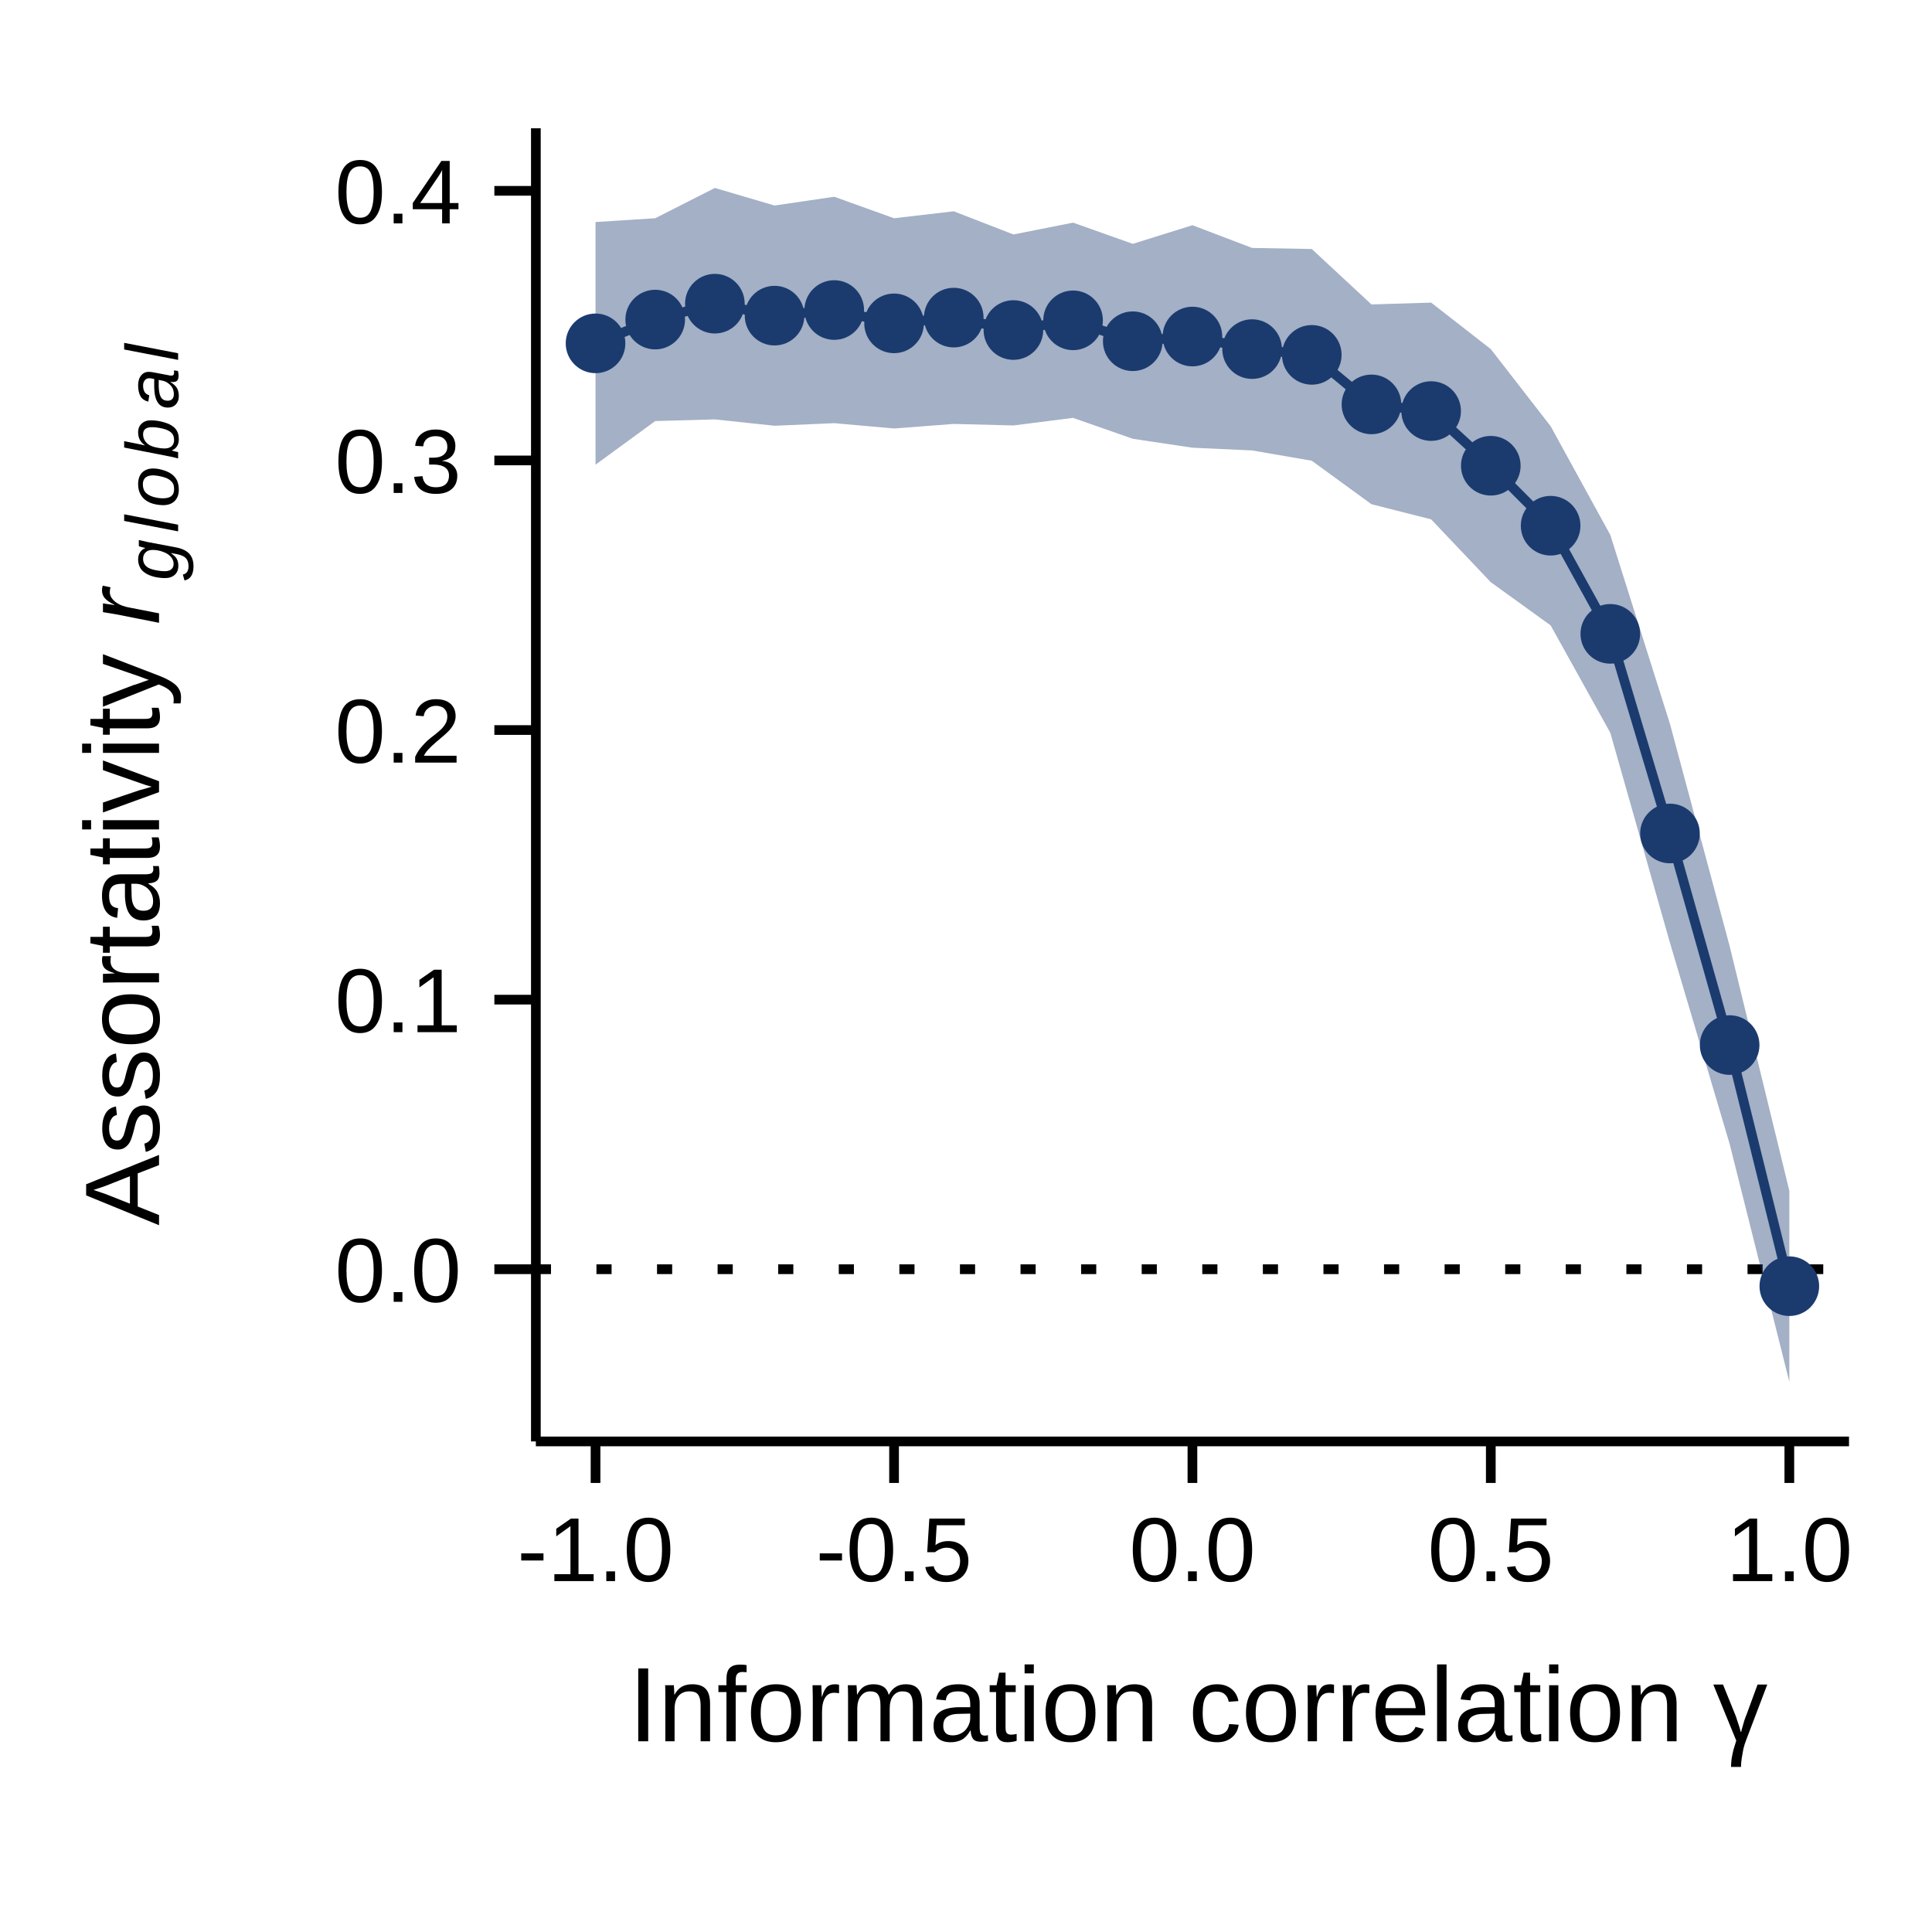
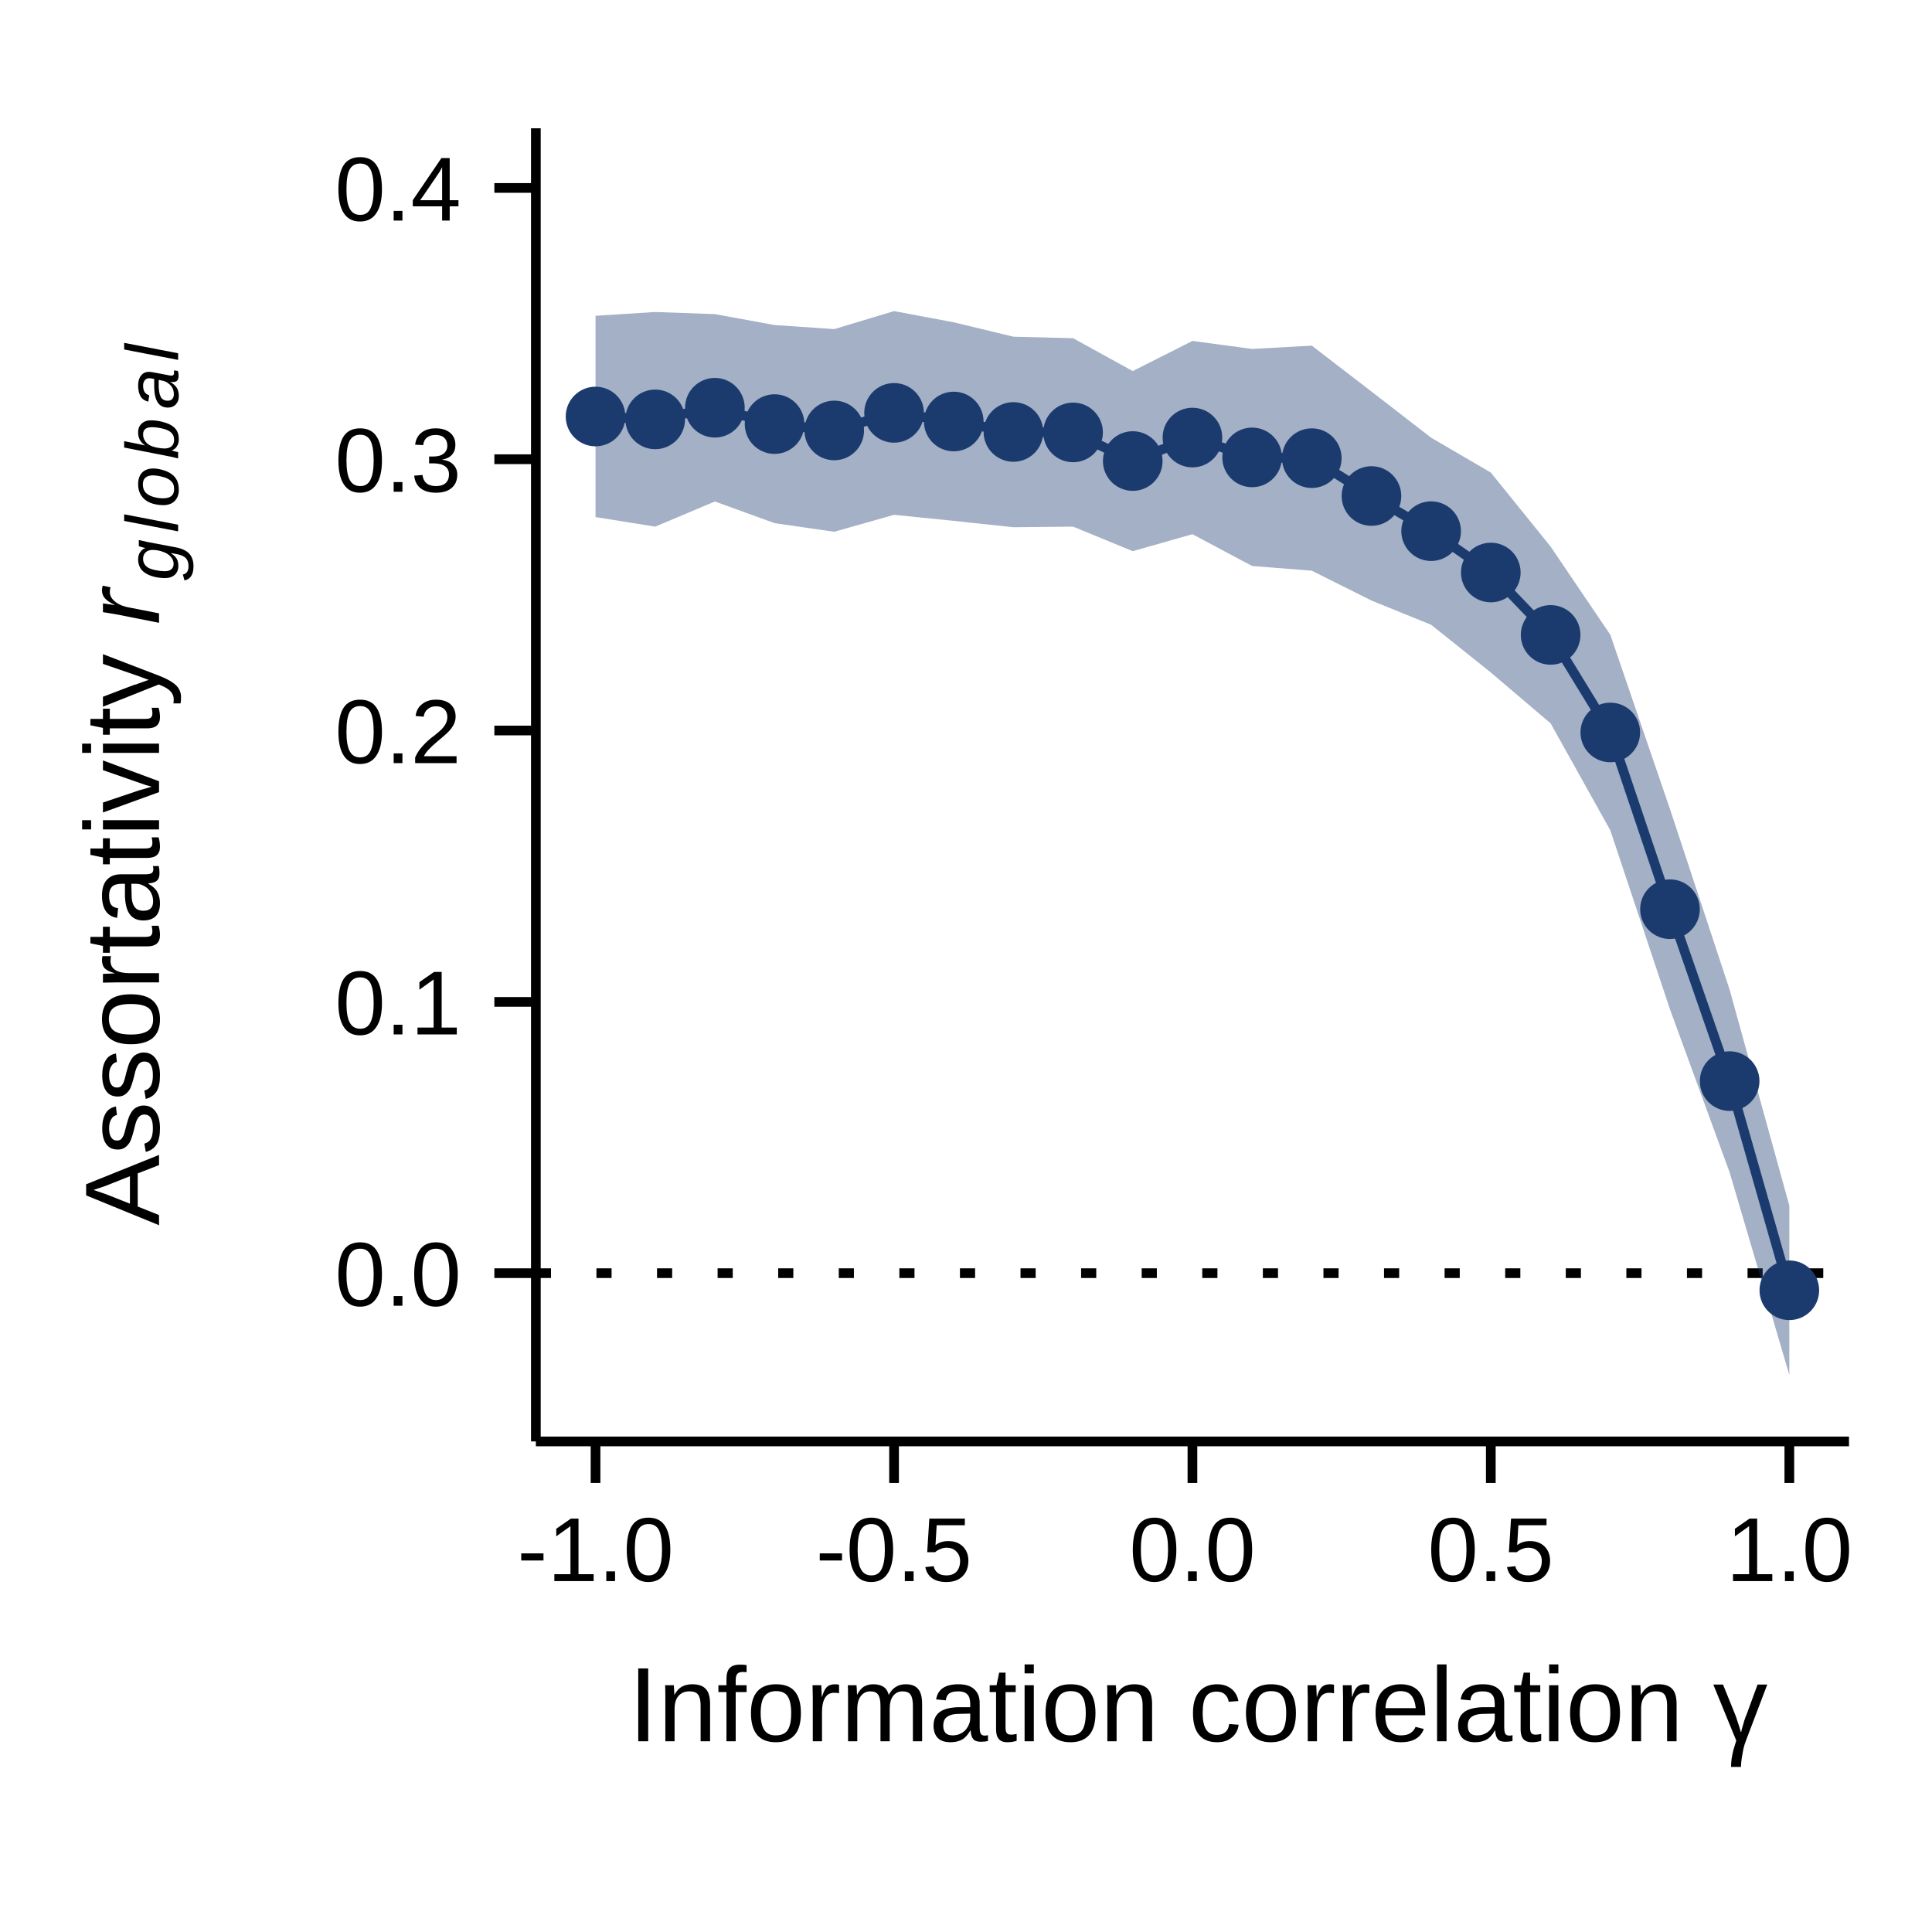
<svg xmlns="http://www.w3.org/2000/svg" viewBox="0 0 127.56 127.56">
  <defs>
    <style type="text/css">
    line, polyline, path, rect, circle {
      fill: none;
      stroke: #000000;
      stroke-linecap: round;
      stroke-linejoin: round;
      stroke-miterlimit: 10.00;
    }
  </style>
  </defs>
  <rect width="100%" height="100%" style="stroke: none; fill: #FFFFFF;" />
  <defs>
    <clipPath id="cpMHwxMjcuNTU5fDEyNC41NzJ8Mi45ODY4Mg==">
      <rect x="0.00" y="2.99" width="127.56" height="121.59" />
    </clipPath>
  </defs>
  <rect x="0.00" y="2.99" width="127.56" height="121.59" style="stroke-width: 1.07; stroke: #FFFFFF; fill: #FFFFFF;" clip-path="url(#cpMHwxMjcuNTU5fDEyNC41NzJ8Mi45ODY4Mg==)" />
  <defs>
    <clipPath id="cpMHwxMjcuNTU5fDEyNy41NTl8MA==">
      <rect x="0.00" y="0.00" width="127.56" height="127.56" />
    </clipPath>
  </defs>
  <defs>
    <clipPath id="cpMzUuMzc5N3wxMjIuMDh8OTUuMTY2Mnw4LjQ2NjI3">
      <rect x="35.38" y="8.47" width="86.70" height="86.70" />
    </clipPath>
  </defs>
  <rect x="35.38" y="8.47" width="86.70" height="86.70" style="stroke-width: 1.07; stroke: none; fill: #FFFFFF;" clip-path="url(#cpMzUuMzc5N3wxMjIuMDh8OTUuMTY2Mnw4LjQ2NjI3)" />
-   <line x1="35.38" y1="83.80" x2="122.08" y2="83.80" style="stroke-width: 0.64; stroke-dasharray: 1.00,3.00; stroke-linecap: butt;" clip-path="url(#cpMzUuMzc5N3wxMjIuMDh8OTUuMTY2Mnw4LjQ2NjI3)" />
-   <polyline points="39.32,14.66 43.26,14.41 47.20,12.41 51.14,13.57 55.08,12.99 59.03,14.41 62.97,13.95 66.91,15.48 70.85,14.70 74.79,16.10 78.73,14.87 82.67,16.37 86.61,16.44 90.55,20.10 94.49,19.98 98.43,23.05 102.38,28.14 106.32,35.32 110.26,47.80 114.20,62.47 118.14,78.62 118.14,91.23 114.20,75.53 110.26,62.25 106.32,48.38 102.38,41.29 98.43,38.44 94.49,34.29 90.55,33.29 86.61,30.42 82.67,29.74 78.73,29.56 74.79,28.97 70.85,27.59 66.91,28.09 62.97,27.99 59.03,28.29 55.08,27.94 51.14,28.11 47.20,27.69 43.26,27.80 39.32,30.68 " style="stroke-width: 1.07; stroke: none; fill: #1B3B6F; fill-opacity: 0.40;" clip-path="url(#cpMzUuMzc5N3wxMjIuMDh8OTUuMTY2Mnw4LjQ2NjI3)" />
-   <polyline points="39.32,22.67 43.26,21.10 47.20,20.05 51.14,20.84 55.08,20.47 59.03,21.35 62.97,20.97 66.91,21.79 70.85,21.15 74.79,22.53 78.73,22.22 82.67,23.05 86.61,23.43 90.55,26.70 94.49,27.14 98.43,30.75 102.38,34.71 106.32,41.85 110.26,55.03 114.20,69.00 118.14,84.92 " style="stroke-width: 0.64; stroke: #1B3B6F; stroke-linecap: butt;" clip-path="url(#cpMzUuMzc5N3wxMjIuMDh8OTUuMTY2Mnw4LjQ2NjI3)" />
-   <circle cx="39.32" cy="22.67" r="1.21pt" style="stroke-width: 0.71; stroke: #1B3B6F; fill: #1B3B6F;" clip-path="url(#cpMzUuMzc5N3wxMjIuMDh8OTUuMTY2Mnw4LjQ2NjI3)" />
-   <circle cx="43.26" cy="21.10" r="1.21pt" style="stroke-width: 0.71; stroke: #1B3B6F; fill: #1B3B6F;" clip-path="url(#cpMzUuMzc5N3wxMjIuMDh8OTUuMTY2Mnw4LjQ2NjI3)" />
-   <circle cx="47.20" cy="20.05" r="1.21pt" style="stroke-width: 0.71; stroke: #1B3B6F; fill: #1B3B6F;" clip-path="url(#cpMzUuMzc5N3wxMjIuMDh8OTUuMTY2Mnw4LjQ2NjI3)" />
-   <circle cx="51.14" cy="20.84" r="1.21pt" style="stroke-width: 0.71; stroke: #1B3B6F; fill: #1B3B6F;" clip-path="url(#cpMzUuMzc5N3wxMjIuMDh8OTUuMTY2Mnw4LjQ2NjI3)" />
-   <circle cx="55.08" cy="20.47" r="1.21pt" style="stroke-width: 0.71; stroke: #1B3B6F; fill: #1B3B6F;" clip-path="url(#cpMzUuMzc5N3wxMjIuMDh8OTUuMTY2Mnw4LjQ2NjI3)" />
-   <circle cx="59.03" cy="21.35" r="1.21pt" style="stroke-width: 0.71; stroke: #1B3B6F; fill: #1B3B6F;" clip-path="url(#cpMzUuMzc5N3wxMjIuMDh8OTUuMTY2Mnw4LjQ2NjI3)" />
-   <circle cx="62.97" cy="20.97" r="1.21pt" style="stroke-width: 0.71; stroke: #1B3B6F; fill: #1B3B6F;" clip-path="url(#cpMzUuMzc5N3wxMjIuMDh8OTUuMTY2Mnw4LjQ2NjI3)" />
-   <circle cx="66.91" cy="21.79" r="1.21pt" style="stroke-width: 0.71; stroke: #1B3B6F; fill: #1B3B6F;" clip-path="url(#cpMzUuMzc5N3wxMjIuMDh8OTUuMTY2Mnw4LjQ2NjI3)" />
-   <circle cx="70.85" cy="21.15" r="1.21pt" style="stroke-width: 0.71; stroke: #1B3B6F; fill: #1B3B6F;" clip-path="url(#cpMzUuMzc5N3wxMjIuMDh8OTUuMTY2Mnw4LjQ2NjI3)" />
-   <circle cx="74.79" cy="22.53" r="1.21pt" style="stroke-width: 0.71; stroke: #1B3B6F; fill: #1B3B6F;" clip-path="url(#cpMzUuMzc5N3wxMjIuMDh8OTUuMTY2Mnw4LjQ2NjI3)" />
-   <circle cx="78.73" cy="22.22" r="1.21pt" style="stroke-width: 0.71; stroke: #1B3B6F; fill: #1B3B6F;" clip-path="url(#cpMzUuMzc5N3wxMjIuMDh8OTUuMTY2Mnw4LjQ2NjI3)" />
-   <circle cx="82.67" cy="23.05" r="1.21pt" style="stroke-width: 0.71; stroke: #1B3B6F; fill: #1B3B6F;" clip-path="url(#cpMzUuMzc5N3wxMjIuMDh8OTUuMTY2Mnw4LjQ2NjI3)" />
-   <circle cx="86.61" cy="23.43" r="1.21pt" style="stroke-width: 0.71; stroke: #1B3B6F; fill: #1B3B6F;" clip-path="url(#cpMzUuMzc5N3wxMjIuMDh8OTUuMTY2Mnw4LjQ2NjI3)" />
-   <circle cx="90.55" cy="26.70" r="1.21pt" style="stroke-width: 0.71; stroke: #1B3B6F; fill: #1B3B6F;" clip-path="url(#cpMzUuMzc5N3wxMjIuMDh8OTUuMTY2Mnw4LjQ2NjI3)" />
-   <circle cx="94.49" cy="27.14" r="1.21pt" style="stroke-width: 0.71; stroke: #1B3B6F; fill: #1B3B6F;" clip-path="url(#cpMzUuMzc5N3wxMjIuMDh8OTUuMTY2Mnw4LjQ2NjI3)" />
-   <circle cx="98.43" cy="30.75" r="1.21pt" style="stroke-width: 0.71; stroke: #1B3B6F; fill: #1B3B6F;" clip-path="url(#cpMzUuMzc5N3wxMjIuMDh8OTUuMTY2Mnw4LjQ2NjI3)" />
-   <circle cx="102.38" cy="34.71" r="1.21pt" style="stroke-width: 0.71; stroke: #1B3B6F; fill: #1B3B6F;" clip-path="url(#cpMzUuMzc5N3wxMjIuMDh8OTUuMTY2Mnw4LjQ2NjI3)" />
-   <circle cx="106.32" cy="41.85" r="1.21pt" style="stroke-width: 0.71; stroke: #1B3B6F; fill: #1B3B6F;" clip-path="url(#cpMzUuMzc5N3wxMjIuMDh8OTUuMTY2Mnw4LjQ2NjI3)" />
-   <circle cx="110.26" cy="55.03" r="1.21pt" style="stroke-width: 0.71; stroke: #1B3B6F; fill: #1B3B6F;" clip-path="url(#cpMzUuMzc5N3wxMjIuMDh8OTUuMTY2Mnw4LjQ2NjI3)" />
-   <circle cx="114.20" cy="69.00" r="1.21pt" style="stroke-width: 0.71; stroke: #1B3B6F; fill: #1B3B6F;" clip-path="url(#cpMzUuMzc5N3wxMjIuMDh8OTUuMTY2Mnw4LjQ2NjI3)" />
-   <circle cx="118.14" cy="84.92" r="1.21pt" style="stroke-width: 0.71; stroke: #1B3B6F; fill: #1B3B6F;" clip-path="url(#cpMzUuMzc5N3wxMjIuMDh8OTUuMTY2Mnw4LjQ2NjI3)" />
+   <line x1="35.38" y1="84.06" x2="122.08" y2="84.06" style="stroke-width: 0.64; stroke-dasharray: 1.00,3.00; stroke-linecap: butt;" clip-path="url(#cpMzUuMzc5N3wxMjIuMDh8OTUuMTY2Mnw4LjQ2NjI3)" />
+   <polyline points="39.32,20.85 43.26,20.60 47.20,20.74 51.14,21.46 55.08,21.73 59.03,20.54 62.97,21.28 66.91,22.23 70.85,22.33 74.79,24.50 78.73,22.51 82.67,23.04 86.61,22.82 90.55,25.85 94.49,28.90 98.43,31.20 102.38,36.09 106.32,41.91 110.26,53.42 114.20,65.35 118.14,79.60 118.14,90.78 114.20,77.41 110.26,66.64 106.32,54.82 102.38,47.76 98.43,44.40 94.49,41.25 90.55,39.65 86.61,37.68 82.67,37.37 78.73,35.27 74.79,36.39 70.85,34.77 66.91,34.81 62.97,34.39 59.03,33.99 55.08,35.11 51.14,34.54 47.20,33.11 43.26,34.77 39.32,34.14 " style="stroke-width: 1.07; stroke: none; fill: #1B3B6F; fill-opacity: 0.40;" clip-path="url(#cpMzUuMzc5N3wxMjIuMDh8OTUuMTY2Mnw4LjQ2NjI3)" />
+   <polyline points="39.32,27.50 43.26,27.69 47.20,26.92 51.14,28.00 55.08,28.42 59.03,27.26 62.97,27.83 66.91,28.52 70.85,28.55 74.79,30.44 78.73,28.89 82.67,30.20 86.61,30.25 90.55,32.75 94.49,35.07 98.43,37.80 102.38,41.92 106.32,48.36 110.26,60.03 114.20,71.38 118.14,85.19 " style="stroke-width: 0.64; stroke: #1B3B6F; stroke-linecap: butt;" clip-path="url(#cpMzUuMzc5N3wxMjIuMDh8OTUuMTY2Mnw4LjQ2NjI3)" />
+   <circle cx="39.32" cy="27.50" r="1.21pt" style="stroke-width: 0.71; stroke: #1B3B6F; fill: #1B3B6F;" clip-path="url(#cpMzUuMzc5N3wxMjIuMDh8OTUuMTY2Mnw4LjQ2NjI3)" />
+   <circle cx="43.26" cy="27.69" r="1.21pt" style="stroke-width: 0.71; stroke: #1B3B6F; fill: #1B3B6F;" clip-path="url(#cpMzUuMzc5N3wxMjIuMDh8OTUuMTY2Mnw4LjQ2NjI3)" />
+   <circle cx="47.20" cy="26.92" r="1.21pt" style="stroke-width: 0.71; stroke: #1B3B6F; fill: #1B3B6F;" clip-path="url(#cpMzUuMzc5N3wxMjIuMDh8OTUuMTY2Mnw4LjQ2NjI3)" />
+   <circle cx="51.14" cy="28.00" r="1.21pt" style="stroke-width: 0.71; stroke: #1B3B6F; fill: #1B3B6F;" clip-path="url(#cpMzUuMzc5N3wxMjIuMDh8OTUuMTY2Mnw4LjQ2NjI3)" />
+   <circle cx="55.08" cy="28.42" r="1.21pt" style="stroke-width: 0.71; stroke: #1B3B6F; fill: #1B3B6F;" clip-path="url(#cpMzUuMzc5N3wxMjIuMDh8OTUuMTY2Mnw4LjQ2NjI3)" />
+   <circle cx="59.03" cy="27.26" r="1.21pt" style="stroke-width: 0.71; stroke: #1B3B6F; fill: #1B3B6F;" clip-path="url(#cpMzUuMzc5N3wxMjIuMDh8OTUuMTY2Mnw4LjQ2NjI3)" />
+   <circle cx="62.97" cy="27.83" r="1.21pt" style="stroke-width: 0.71; stroke: #1B3B6F; fill: #1B3B6F;" clip-path="url(#cpMzUuMzc5N3wxMjIuMDh8OTUuMTY2Mnw4LjQ2NjI3)" />
+   <circle cx="66.91" cy="28.52" r="1.21pt" style="stroke-width: 0.71; stroke: #1B3B6F; fill: #1B3B6F;" clip-path="url(#cpMzUuMzc5N3wxMjIuMDh8OTUuMTY2Mnw4LjQ2NjI3)" />
+   <circle cx="70.85" cy="28.55" r="1.21pt" style="stroke-width: 0.71; stroke: #1B3B6F; fill: #1B3B6F;" clip-path="url(#cpMzUuMzc5N3wxMjIuMDh8OTUuMTY2Mnw4LjQ2NjI3)" />
+   <circle cx="74.79" cy="30.44" r="1.21pt" style="stroke-width: 0.71; stroke: #1B3B6F; fill: #1B3B6F;" clip-path="url(#cpMzUuMzc5N3wxMjIuMDh8OTUuMTY2Mnw4LjQ2NjI3)" />
+   <circle cx="78.73" cy="28.89" r="1.21pt" style="stroke-width: 0.71; stroke: #1B3B6F; fill: #1B3B6F;" clip-path="url(#cpMzUuMzc5N3wxMjIuMDh8OTUuMTY2Mnw4LjQ2NjI3)" />
+   <circle cx="82.67" cy="30.20" r="1.21pt" style="stroke-width: 0.71; stroke: #1B3B6F; fill: #1B3B6F;" clip-path="url(#cpMzUuMzc5N3wxMjIuMDh8OTUuMTY2Mnw4LjQ2NjI3)" />
+   <circle cx="86.61" cy="30.25" r="1.21pt" style="stroke-width: 0.71; stroke: #1B3B6F; fill: #1B3B6F;" clip-path="url(#cpMzUuMzc5N3wxMjIuMDh8OTUuMTY2Mnw4LjQ2NjI3)" />
+   <circle cx="90.55" cy="32.75" r="1.21pt" style="stroke-width: 0.71; stroke: #1B3B6F; fill: #1B3B6F;" clip-path="url(#cpMzUuMzc5N3wxMjIuMDh8OTUuMTY2Mnw4LjQ2NjI3)" />
+   <circle cx="94.49" cy="35.07" r="1.21pt" style="stroke-width: 0.71; stroke: #1B3B6F; fill: #1B3B6F;" clip-path="url(#cpMzUuMzc5N3wxMjIuMDh8OTUuMTY2Mnw4LjQ2NjI3)" />
+   <circle cx="98.43" cy="37.80" r="1.21pt" style="stroke-width: 0.71; stroke: #1B3B6F; fill: #1B3B6F;" clip-path="url(#cpMzUuMzc5N3wxMjIuMDh8OTUuMTY2Mnw4LjQ2NjI3)" />
+   <circle cx="102.38" cy="41.92" r="1.21pt" style="stroke-width: 0.71; stroke: #1B3B6F; fill: #1B3B6F;" clip-path="url(#cpMzUuMzc5N3wxMjIuMDh8OTUuMTY2Mnw4LjQ2NjI3)" />
+   <circle cx="106.32" cy="48.36" r="1.21pt" style="stroke-width: 0.71; stroke: #1B3B6F; fill: #1B3B6F;" clip-path="url(#cpMzUuMzc5N3wxMjIuMDh8OTUuMTY2Mnw4LjQ2NjI3)" />
+   <circle cx="110.26" cy="60.03" r="1.21pt" style="stroke-width: 0.71; stroke: #1B3B6F; fill: #1B3B6F;" clip-path="url(#cpMzUuMzc5N3wxMjIuMDh8OTUuMTY2Mnw4LjQ2NjI3)" />
+   <circle cx="114.20" cy="71.38" r="1.21pt" style="stroke-width: 0.71; stroke: #1B3B6F; fill: #1B3B6F;" clip-path="url(#cpMzUuMzc5N3wxMjIuMDh8OTUuMTY2Mnw4LjQ2NjI3)" />
+   <circle cx="118.14" cy="85.19" r="1.21pt" style="stroke-width: 0.71; stroke: #1B3B6F; fill: #1B3B6F;" clip-path="url(#cpMzUuMzc5N3wxMjIuMDh8OTUuMTY2Mnw4LjQ2NjI3)" />
  <defs>
    <clipPath id="cpMHwxMjcuNTU5fDEyNy41NTl8MA==">
      <rect x="0.00" y="0.00" width="127.56" height="127.56" />
    </clipPath>
  </defs>
  <polyline points="35.38,95.17 35.38,8.47 " style="stroke-width: 0.64; stroke-linecap: butt;" clip-path="url(#cpMHwxMjcuNTU5fDEyNy41NTl8MA==)" />
  <g clip-path="url(#cpMHwxMjcuNTU5fDEyNy41NTl8MA==)">
-     <text x="22.11" y="85.95" style="font-size: 6.00px; font-family: Arial;" textLength="8.34px" lengthAdjust="spacingAndGlyphs">0.0</text>
+     <text x="22.11" y="86.21" style="font-size: 6.00px; font-family: Arial;" textLength="8.34px" lengthAdjust="spacingAndGlyphs">0.0</text>
  </g>
  <g clip-path="url(#cpMHwxMjcuNTU5fDEyNy41NTl8MA==)">
-     <text x="22.11" y="68.15" style="font-size: 6.00px; font-family: Arial;" textLength="8.34px" lengthAdjust="spacingAndGlyphs">0.1</text>
+     <text x="22.11" y="68.30" style="font-size: 6.00px; font-family: Arial;" textLength="8.34px" lengthAdjust="spacingAndGlyphs">0.1</text>
  </g>
  <g clip-path="url(#cpMHwxMjcuNTU5fDEyNy41NTl8MA==)">
-     <text x="22.11" y="50.35" style="font-size: 6.00px; font-family: Arial;" textLength="8.34px" lengthAdjust="spacingAndGlyphs">0.2</text>
+     <text x="22.11" y="50.38" style="font-size: 6.00px; font-family: Arial;" textLength="8.34px" lengthAdjust="spacingAndGlyphs">0.2</text>
  </g>
  <g clip-path="url(#cpMHwxMjcuNTU5fDEyNy41NTl8MA==)">
-     <text x="22.11" y="32.55" style="font-size: 6.00px; font-family: Arial;" textLength="8.34px" lengthAdjust="spacingAndGlyphs">0.3</text>
+     <text x="22.11" y="32.47" style="font-size: 6.00px; font-family: Arial;" textLength="8.34px" lengthAdjust="spacingAndGlyphs">0.3</text>
  </g>
  <g clip-path="url(#cpMHwxMjcuNTU5fDEyNy41NTl8MA==)">
-     <text x="22.11" y="14.75" style="font-size: 6.00px; font-family: Arial;" textLength="8.34px" lengthAdjust="spacingAndGlyphs">0.4</text>
+     <text x="22.11" y="14.56" style="font-size: 6.00px; font-family: Arial;" textLength="8.34px" lengthAdjust="spacingAndGlyphs">0.4</text>
  </g>
-   <polyline points="32.64,83.80 35.38,83.80 " style="stroke-width: 0.64; stroke-linecap: butt;" clip-path="url(#cpMHwxMjcuNTU5fDEyNy41NTl8MA==)" />
-   <polyline points="32.64,66.00 35.38,66.00 " style="stroke-width: 0.64; stroke-linecap: butt;" clip-path="url(#cpMHwxMjcuNTU5fDEyNy41NTl8MA==)" />
-   <polyline points="32.64,48.20 35.38,48.20 " style="stroke-width: 0.64; stroke-linecap: butt;" clip-path="url(#cpMHwxMjcuNTU5fDEyNy41NTl8MA==)" />
-   <polyline points="32.64,30.40 35.38,30.40 " style="stroke-width: 0.64; stroke-linecap: butt;" clip-path="url(#cpMHwxMjcuNTU5fDEyNy41NTl8MA==)" />
-   <polyline points="32.64,12.60 35.38,12.60 " style="stroke-width: 0.64; stroke-linecap: butt;" clip-path="url(#cpMHwxMjcuNTU5fDEyNy41NTl8MA==)" />
+   <polyline points="32.64,84.06 35.38,84.06 " style="stroke-width: 0.64; stroke-linecap: butt;" clip-path="url(#cpMHwxMjcuNTU5fDEyNy41NTl8MA==)" />
+   <polyline points="32.64,66.15 35.38,66.15 " style="stroke-width: 0.64; stroke-linecap: butt;" clip-path="url(#cpMHwxMjcuNTU5fDEyNy41NTl8MA==)" />
+   <polyline points="32.64,48.23 35.38,48.23 " style="stroke-width: 0.64; stroke-linecap: butt;" clip-path="url(#cpMHwxMjcuNTU5fDEyNy41NTl8MA==)" />
+   <polyline points="32.64,30.32 35.38,30.32 " style="stroke-width: 0.64; stroke-linecap: butt;" clip-path="url(#cpMHwxMjcuNTU5fDEyNy41NTl8MA==)" />
+   <polyline points="32.64,12.41 35.38,12.41 " style="stroke-width: 0.64; stroke-linecap: butt;" clip-path="url(#cpMHwxMjcuNTU5fDEyNy41NTl8MA==)" />
  <polyline points="35.38,95.17 122.08,95.17 " style="stroke-width: 0.64; stroke-linecap: butt;" clip-path="url(#cpMHwxMjcuNTU5fDEyNy41NTl8MA==)" />
  <polyline points="39.32,97.91 39.32,95.17 " style="stroke-width: 0.64; stroke-linecap: butt;" clip-path="url(#cpMHwxMjcuNTU5fDEyNy41NTl8MA==)" />
  <polyline points="59.03,97.91 59.03,95.17 " style="stroke-width: 0.64; stroke-linecap: butt;" clip-path="url(#cpMHwxMjcuNTU5fDEyNy41NTl8MA==)" />
  <polyline points="78.73,97.91 78.73,95.17 " style="stroke-width: 0.64; stroke-linecap: butt;" clip-path="url(#cpMHwxMjcuNTU5fDEyNy41NTl8MA==)" />
  <polyline points="98.43,97.91 98.43,95.17 " style="stroke-width: 0.64; stroke-linecap: butt;" clip-path="url(#cpMHwxMjcuNTU5fDEyNy41NTl8MA==)" />
  <polyline points="118.14,97.91 118.14,95.17 " style="stroke-width: 0.64; stroke-linecap: butt;" clip-path="url(#cpMHwxMjcuNTU5fDEyNy41NTl8MA==)" />
  <g clip-path="url(#cpMHwxMjcuNTU5fDEyNy41NTl8MA==)">
    <text x="34.15" y="104.39" style="font-size: 6.00px; font-family: Arial;" textLength="10.34px" lengthAdjust="spacingAndGlyphs">-1.0</text>
  </g>
  <g clip-path="url(#cpMHwxMjcuNTU5fDEyNy41NTl8MA==)">
    <text x="53.86" y="104.39" style="font-size: 6.00px; font-family: Arial;" textLength="10.34px" lengthAdjust="spacingAndGlyphs">-0.5</text>
  </g>
  <g clip-path="url(#cpMHwxMjcuNTU5fDEyNy41NTl8MA==)">
    <text x="74.56" y="104.39" style="font-size: 6.00px; font-family: Arial;" textLength="8.34px" lengthAdjust="spacingAndGlyphs">0.0</text>
  </g>
  <g clip-path="url(#cpMHwxMjcuNTU5fDEyNy41NTl8MA==)">
    <text x="94.26" y="104.39" style="font-size: 6.00px; font-family: Arial;" textLength="8.34px" lengthAdjust="spacingAndGlyphs">0.5</text>
  </g>
  <g clip-path="url(#cpMHwxMjcuNTU5fDEyNy41NTl8MA==)">
    <text x="113.97" y="104.39" style="font-size: 6.00px; font-family: Arial;" textLength="8.34px" lengthAdjust="spacingAndGlyphs">1.0</text>
  </g>
  <g clip-path="url(#cpMHwxMjcuNTU5fDEyNy41NTl8MA==)">
    <text x="41.50" y="114.97" style="font-size: 7.00px; font-family: Arial;" textLength="71.59px" lengthAdjust="spacingAndGlyphs">Information correlation </text>
  </g>
  <g clip-path="url(#cpMHwxMjcuNTU5fDEyNy41NTl8MA==)">
    <text x="113.09" y="114.97" style="font-size: 7.00px; font-family: Symbol;" textLength="2.88px" lengthAdjust="spacingAndGlyphs">γ</text>
  </g>
  <g clip-path="url(#cpMHwxMjcuNTU5fDEyNy41NTl8MA==)">
    <text transform="translate(10.50,80.91) rotate(-90)" style="font-size: 7.00px; font-family: Arial;" textLength="39.68px" lengthAdjust="spacingAndGlyphs">Assortativity </text>
  </g>
  <g clip-path="url(#cpMHwxMjcuNTU5fDEyNy41NTl8MA==)">
    <text transform="translate(10.50,41.23) rotate(-90)" style="font-size: 7.00px; font-style: italic; font-family: Arial;" textLength="2.33px" lengthAdjust="spacingAndGlyphs">r</text>
  </g>
  <g clip-path="url(#cpMHwxMjcuNTU5fDEyNy41NTl8MA==)">
    <text transform="translate(11.76,38.34) rotate(-90)" style="font-size: 4.90px; font-style: italic; font-family: Arial;" textLength="2.78px" lengthAdjust="spacingAndGlyphs">g</text>
  </g>
  <g clip-path="url(#cpMHwxMjcuNTU5fDEyNy41NTl8MA==)">
    <text transform="translate(11.76,35.16) rotate(-90)" style="font-size: 4.90px; font-style: italic; font-family: Arial;" textLength="1.11px" lengthAdjust="spacingAndGlyphs">l</text>
  </g>
  <g clip-path="url(#cpMHwxMjcuNTU5fDEyNy41NTl8MA==)">
    <text transform="translate(11.76,33.51) rotate(-90)" style="font-size: 4.90px; font-style: italic; font-family: Arial;" textLength="2.78px" lengthAdjust="spacingAndGlyphs">o</text>
  </g>
  <g clip-path="url(#cpMHwxMjcuNTU5fDEyNy41NTl8MA==)">
    <text transform="translate(11.76,30.33) rotate(-90)" style="font-size: 4.90px; font-style: italic; font-family: Arial;" textLength="2.78px" lengthAdjust="spacingAndGlyphs">b</text>
  </g>
  <g clip-path="url(#cpMHwxMjcuNTU5fDEyNy41NTl8MA==)">
    <text transform="translate(11.76,27.02) rotate(-90)" style="font-size: 4.90px; font-style: italic; font-family: Arial;" textLength="2.78px" lengthAdjust="spacingAndGlyphs">a</text>
  </g>
  <g clip-path="url(#cpMHwxMjcuNTU5fDEyNy41NTl8MA==)">
    <text transform="translate(11.76,23.84) rotate(-90)" style="font-size: 4.90px; font-style: italic; font-family: Arial;" textLength="1.11px" lengthAdjust="spacingAndGlyphs">l</text>
  </g>
</svg>
